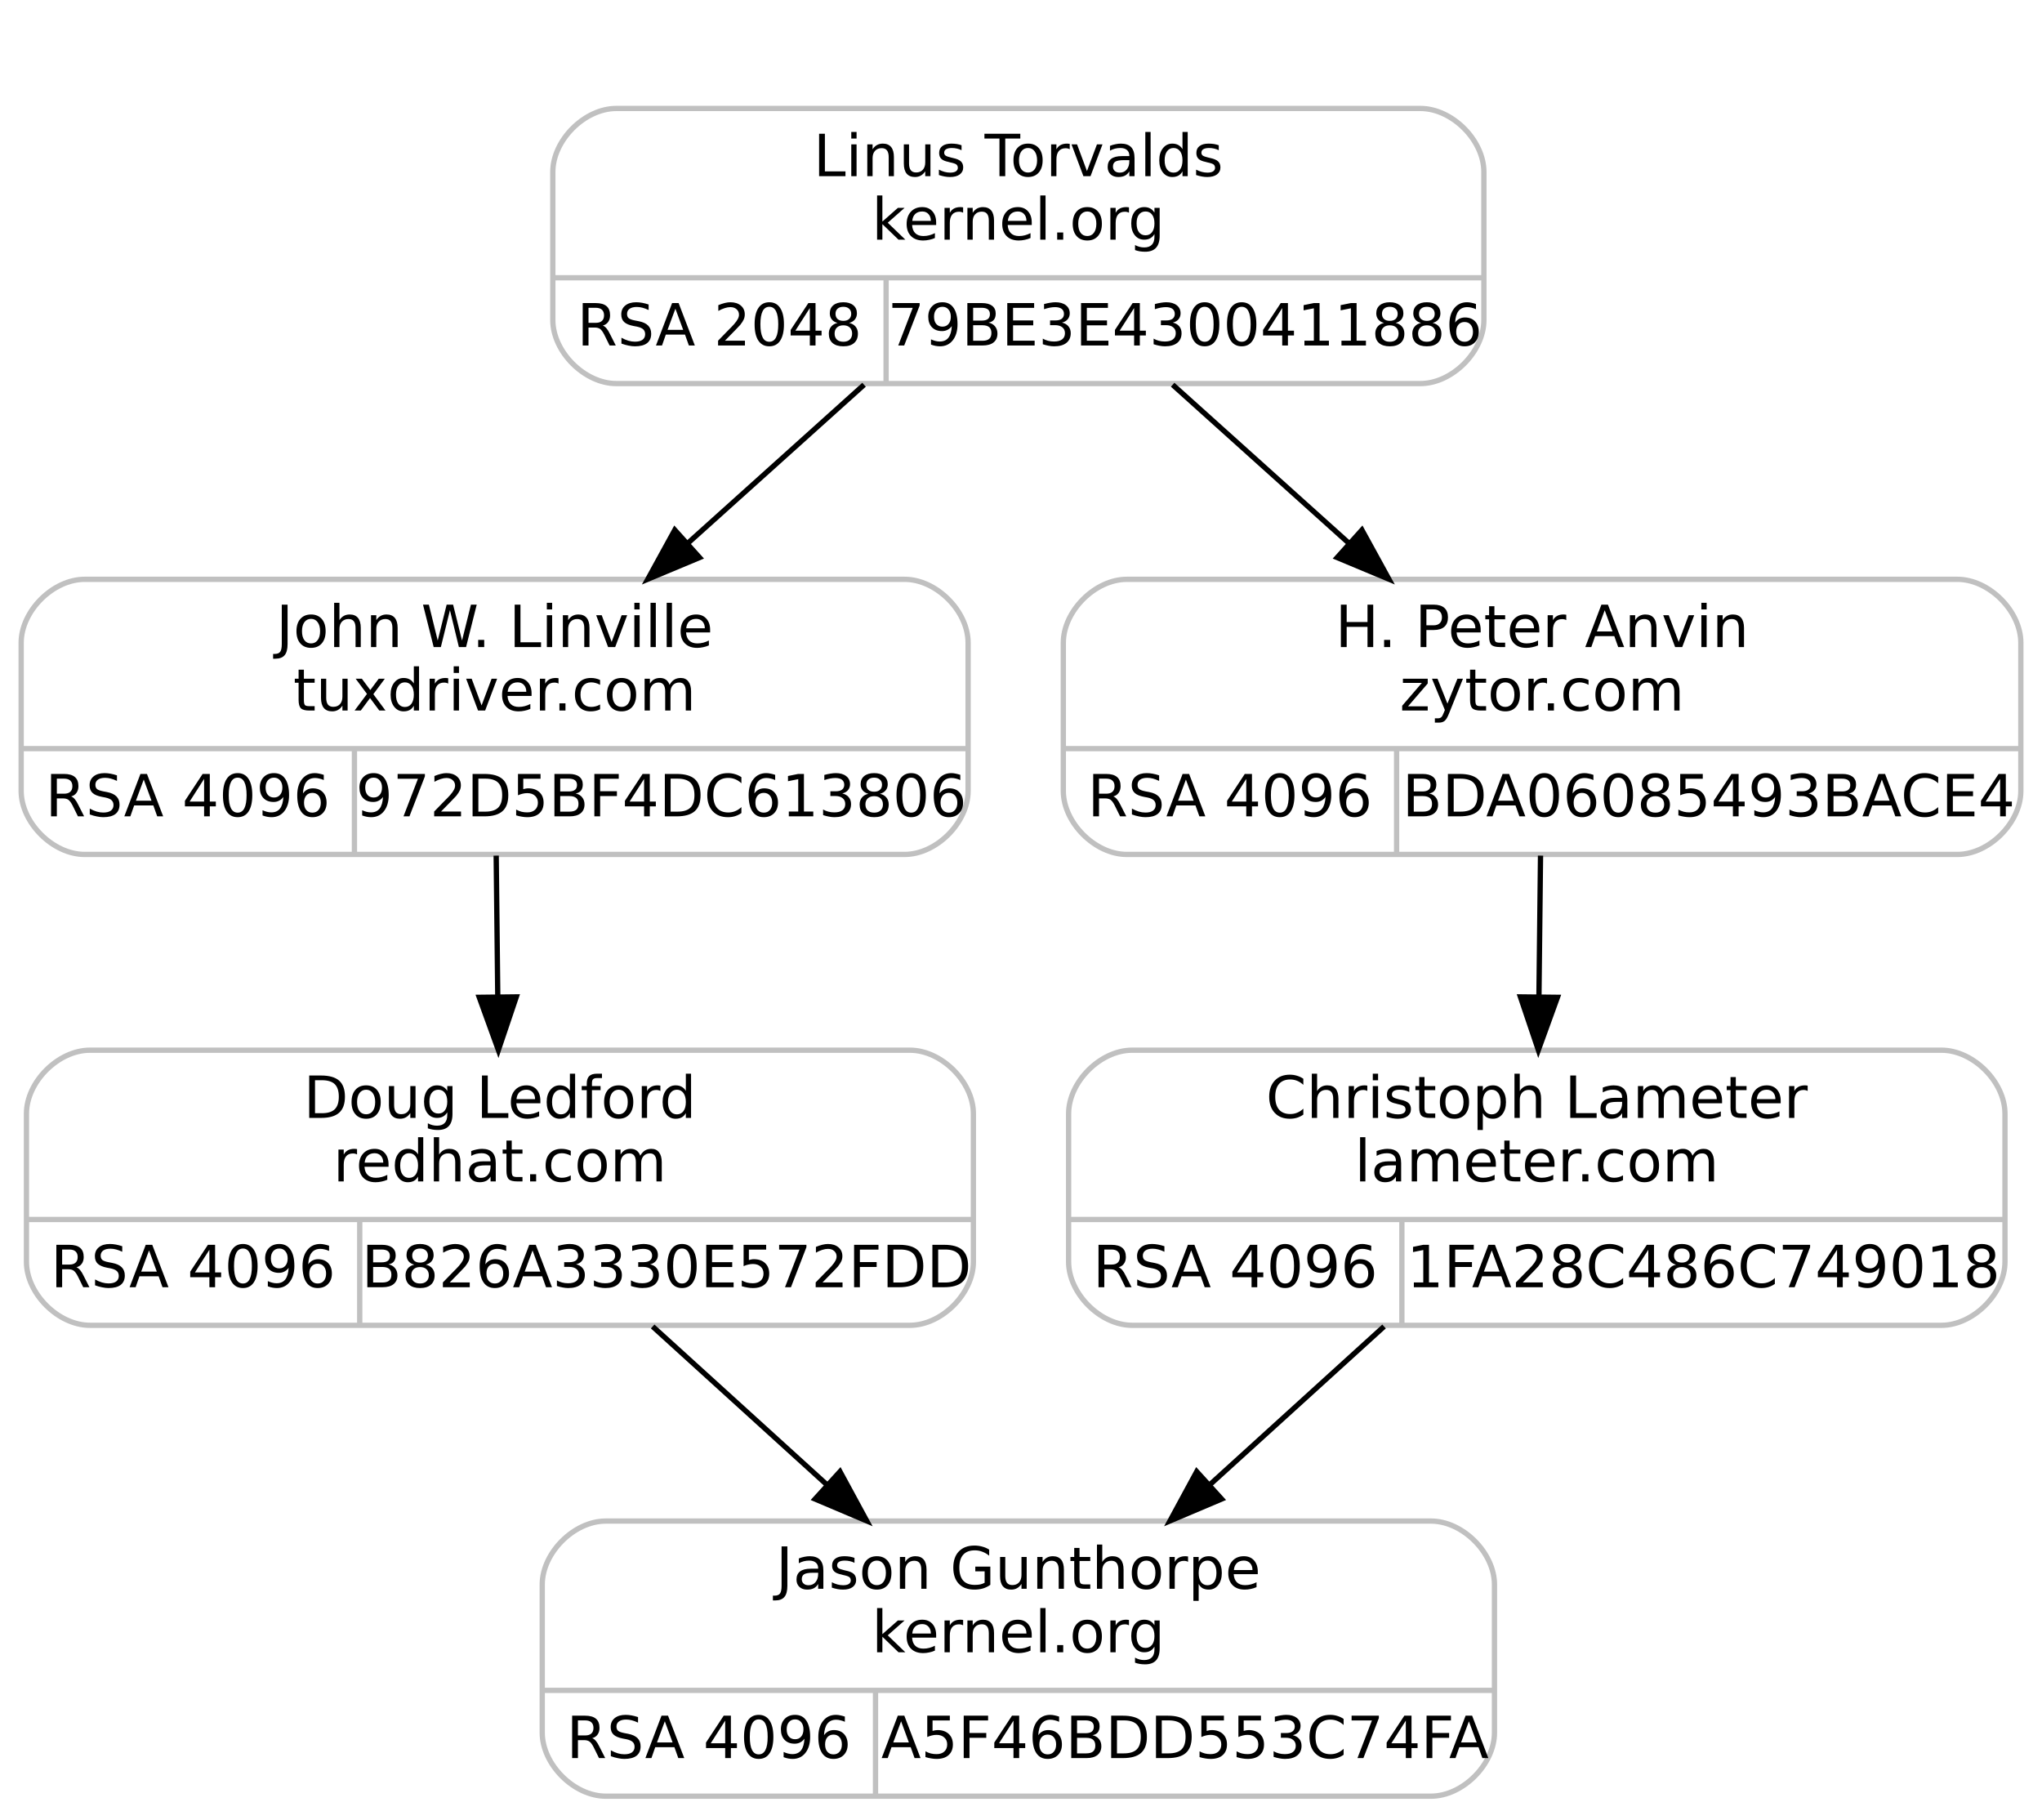
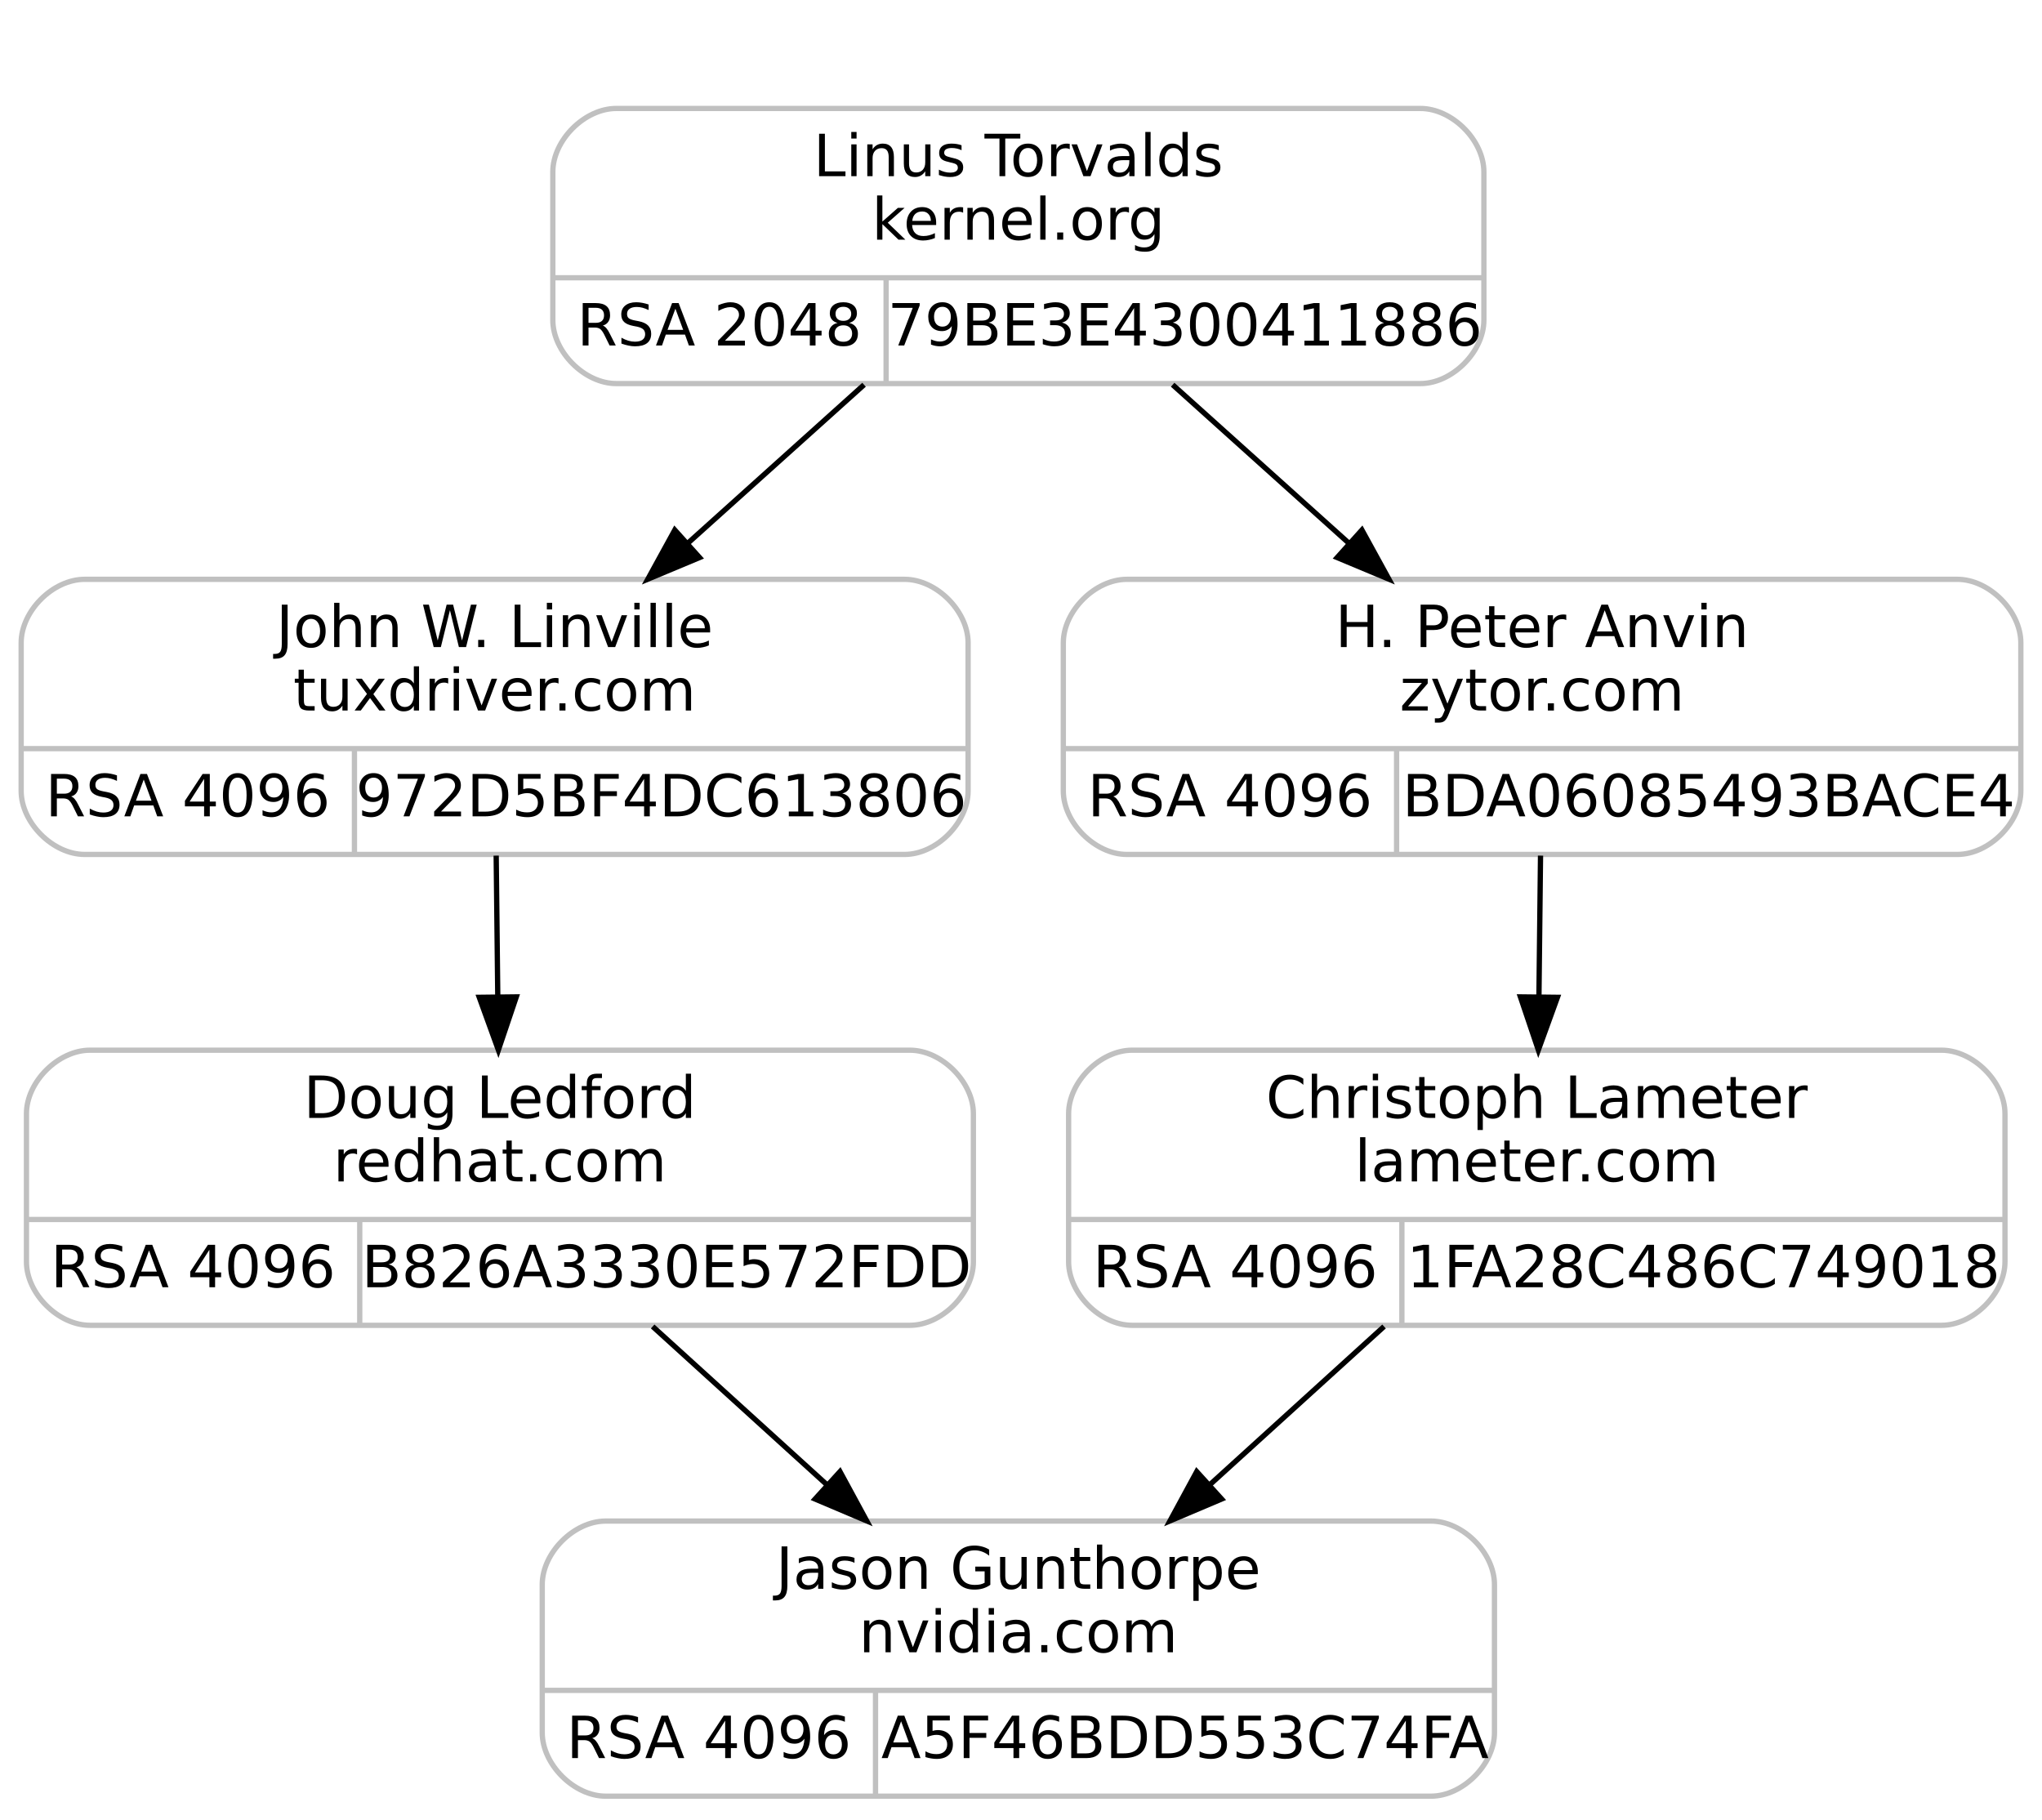
<svg xmlns="http://www.w3.org/2000/svg" width="386pt" height="344pt" viewBox="0.00 0.00 386.00 344.00">
  <g id="graph0" class="graph" transform="scale(1 1) rotate(0) translate(4 340)">
    <polygon fill="#ffffff" stroke="transparent" points="-4,4 -4,-340 382,-340 382,4 -4,4" />
    <g id="clust1" class="cluster">
      <polygon fill="none" stroke="#ffffff" points="92.5,-259 92.5,-328 284.5,-328 284.5,-259 92.5,-259" />
    </g>
    <g id="node1" class="node">
      <path fill="none" stroke="#c0c0c0" d="M12,-178.5C12,-178.5 167,-178.5 167,-178.5 173,-178.5 179,-184.5 179,-190.5 179,-190.5 179,-218.5 179,-218.5 179,-224.5 173,-230.5 167,-230.5 167,-230.5 12,-230.5 12,-230.5 6,-230.5 0,-224.5 0,-218.5 0,-218.5 0,-190.5 0,-190.5 0,-184.5 6,-178.5 12,-178.5" />
      <text text-anchor="middle" x="89.5" y="-217.7" font-family="droid sans,dejavu sans,helvetica" font-size="11.00" fill="#000000">John W. Linville</text>
      <text text-anchor="middle" x="89.5" y="-205.7" font-family="droid sans,dejavu sans,helvetica" font-size="11.00" fill="#000000">tuxdriver.com</text>
      <polyline fill="none" stroke="#c0c0c0" points="0,-198.5 179,-198.5 " />
      <text text-anchor="middle" x="31.5" y="-185.7" font-family="droid sans,dejavu sans,helvetica" font-size="11.00" fill="#000000">RSA 4096</text>
      <polyline fill="none" stroke="#c0c0c0" points="63,-178.5 63,-198.5 " />
      <text text-anchor="middle" x="121" y="-185.7" font-family="droid sans,dejavu sans,helvetica" font-size="11.00" fill="#000000">972D5BF4DC613806</text>
    </g>
    <g id="node3" class="node">
      <path fill="none" stroke="#c0c0c0" d="M13,-89.5C13,-89.5 168,-89.5 168,-89.5 174,-89.5 180,-95.5 180,-101.5 180,-101.5 180,-129.5 180,-129.5 180,-135.5 174,-141.5 168,-141.5 168,-141.5 13,-141.5 13,-141.5 7,-141.5 1,-135.5 1,-129.5 1,-129.5 1,-101.5 1,-101.5 1,-95.5 7,-89.5 13,-89.5" />
      <text text-anchor="middle" x="90.5" y="-128.7" font-family="droid sans,dejavu sans,helvetica" font-size="11.00" fill="#000000">Doug Ledford</text>
      <text text-anchor="middle" x="90.5" y="-116.7" font-family="droid sans,dejavu sans,helvetica" font-size="11.00" fill="#000000">redhat.com</text>
      <polyline fill="none" stroke="#c0c0c0" points="1,-109.5 180,-109.5 " />
      <text text-anchor="middle" x="32.5" y="-96.7" font-family="droid sans,dejavu sans,helvetica" font-size="11.00" fill="#000000">RSA 4096</text>
      <polyline fill="none" stroke="#c0c0c0" points="64,-89.5 64,-109.5 " />
      <text text-anchor="middle" x="122" y="-96.7" font-family="droid sans,dejavu sans,helvetica" font-size="11.00" fill="#000000">B826A3330E572FDD</text>
    </g>
    <g id="edge2" class="edge">
      <path fill="none" stroke="#000000" d="M89.795,-178.278C89.888,-169.95 89.993,-160.587 90.093,-151.684" />
      <polygon fill="#000000" stroke="#000000" points="93.595,-151.573 90.207,-141.534 86.595,-151.494 93.595,-151.573" />
    </g>
    <g id="node2" class="node">
      <path fill="none" stroke="#c0c0c0" d="M112.5,-267.5C112.5,-267.5 264.5,-267.5 264.5,-267.5 270.5,-267.5 276.5,-273.5 276.5,-279.5 276.5,-279.5 276.5,-307.5 276.5,-307.5 276.5,-313.5 270.5,-319.5 264.5,-319.5 264.5,-319.5 112.5,-319.5 112.5,-319.5 106.5,-319.5 100.5,-313.5 100.5,-307.5 100.5,-307.5 100.5,-279.5 100.5,-279.5 100.5,-273.5 106.5,-267.5 112.5,-267.5" />
      <text text-anchor="middle" x="188.5" y="-306.7" font-family="droid sans,dejavu sans,helvetica" font-size="11.00" fill="#000000">Linus Torvalds</text>
      <text text-anchor="middle" x="188.5" y="-294.7" font-family="droid sans,dejavu sans,helvetica" font-size="11.00" fill="#000000">kernel.org</text>
      <polyline fill="none" stroke="#c0c0c0" points="100.5,-287.5 276.5,-287.5 " />
      <text text-anchor="middle" x="132" y="-274.7" font-family="droid sans,dejavu sans,helvetica" font-size="11.00" fill="#000000">RSA 2048</text>
      <polyline fill="none" stroke="#c0c0c0" points="163.5,-267.5 163.5,-287.5 " />
      <text text-anchor="middle" x="220" y="-274.7" font-family="droid sans,dejavu sans,helvetica" font-size="11.00" fill="#000000">79BE3E4300411886</text>
    </g>
    <g id="edge1" class="edge">
      <path fill="none" stroke="#000000" d="M159.332,-267.278C148.859,-257.863 136.916,-247.126 125.904,-237.227" />
      <polygon fill="#000000" stroke="#000000" points="128.236,-234.617 118.459,-230.534 123.556,-239.822 128.236,-234.617" />
    </g>
    <g id="node5" class="node">
      <path fill="none" stroke="#c0c0c0" d="M209,-178.5C209,-178.5 366,-178.5 366,-178.5 372,-178.5 378,-184.5 378,-190.5 378,-190.5 378,-218.5 378,-218.5 378,-224.5 372,-230.5 366,-230.5 366,-230.5 209,-230.5 209,-230.5 203,-230.5 197,-224.5 197,-218.5 197,-218.5 197,-190.5 197,-190.5 197,-184.5 203,-178.5 209,-178.5" />
      <text text-anchor="middle" x="287.5" y="-217.7" font-family="droid sans,dejavu sans,helvetica" font-size="11.00" fill="#000000">H. Peter Anvin</text>
      <text text-anchor="middle" x="287.5" y="-205.7" font-family="droid sans,dejavu sans,helvetica" font-size="11.00" fill="#000000">zytor.com</text>
      <polyline fill="none" stroke="#c0c0c0" points="197,-198.5 378,-198.5 " />
      <text text-anchor="middle" x="228.5" y="-185.7" font-family="droid sans,dejavu sans,helvetica" font-size="11.00" fill="#000000">RSA 4096</text>
      <polyline fill="none" stroke="#c0c0c0" points="260,-178.5 260,-198.5 " />
      <text text-anchor="middle" x="319" y="-185.7" font-family="droid sans,dejavu sans,helvetica" font-size="11.00" fill="#000000">BDA06085493BACE4</text>
    </g>
    <g id="edge4" class="edge">
      <path fill="none" stroke="#000000" d="M217.668,-267.278C228.141,-257.863 240.084,-247.126 251.096,-237.227" />
      <polygon fill="#000000" stroke="#000000" points="253.444,-239.822 258.541,-230.534 248.764,-234.617 253.444,-239.822" />
    </g>
    <g id="node4" class="node">
      <path fill="none" stroke="#c0c0c0" d="M110.5,-.5C110.5,-.5 266.5,-.5 266.5,-.5 272.5,-.5 278.5,-6.5 278.5,-12.5 278.5,-12.5 278.5,-40.5 278.5,-40.5 278.5,-46.5 272.5,-52.5 266.5,-52.5 266.5,-52.5 110.5,-52.5 110.5,-52.5 104.5,-52.5 98.5,-46.5 98.5,-40.5 98.5,-40.5 98.5,-12.5 98.5,-12.5 98.5,-6.5 104.5,-.5 110.5,-.5" />
      <text text-anchor="middle" x="188.5" y="-39.7" font-family="droid sans,dejavu sans,helvetica" font-size="11.00" fill="#000000">Jason Gunthorpe</text>
-       <text text-anchor="middle" x="188.5" y="-27.7" font-family="droid sans,dejavu sans,helvetica" font-size="11.00" fill="#000000">kernel.org</text>
+       <text text-anchor="middle" x="188.5" y="-27.7" font-family="droid sans,dejavu sans,helvetica" font-size="11.00" fill="#000000">nvidia.com</text>
      <polyline fill="none" stroke="#c0c0c0" points="98.5,-20.5 278.5,-20.5 " />
      <text text-anchor="middle" x="130" y="-7.7" font-family="droid sans,dejavu sans,helvetica" font-size="11.00" fill="#000000">RSA 4096</text>
      <polyline fill="none" stroke="#c0c0c0" points="161.5,-.5 161.5,-20.5 " />
      <text text-anchor="middle" x="220" y="-7.7" font-family="droid sans,dejavu sans,helvetica" font-size="11.00" fill="#000000">A5F46BDD553C74FA</text>
    </g>
    <g id="edge3" class="edge">
      <path fill="none" stroke="#000000" d="M119.373,-89.278C129.641,-79.954 141.336,-69.333 152.149,-59.513" />
      <polygon fill="#000000" stroke="#000000" points="154.783,-61.848 159.833,-52.534 150.077,-56.666 154.783,-61.848" />
    </g>
    <g id="node6" class="node">
      <path fill="none" stroke="#c0c0c0" d="M210,-89.5C210,-89.5 363,-89.5 363,-89.5 369,-89.5 375,-95.5 375,-101.5 375,-101.5 375,-129.5 375,-129.5 375,-135.5 369,-141.5 363,-141.5 363,-141.5 210,-141.5 210,-141.5 204,-141.5 198,-135.5 198,-129.5 198,-129.5 198,-101.5 198,-101.5 198,-95.5 204,-89.5 210,-89.5" />
      <text text-anchor="middle" x="286.5" y="-128.7" font-family="droid sans,dejavu sans,helvetica" font-size="11.00" fill="#000000">Christoph Lameter</text>
      <text text-anchor="middle" x="286.5" y="-116.7" font-family="droid sans,dejavu sans,helvetica" font-size="11.00" fill="#000000">lameter.com</text>
      <polyline fill="none" stroke="#c0c0c0" points="198,-109.5 375,-109.5 " />
      <text text-anchor="middle" x="229.5" y="-96.7" font-family="droid sans,dejavu sans,helvetica" font-size="11.00" fill="#000000">RSA 4096</text>
      <polyline fill="none" stroke="#c0c0c0" points="261,-89.5 261,-109.5 " />
      <text text-anchor="middle" x="318" y="-96.7" font-family="droid sans,dejavu sans,helvetica" font-size="11.00" fill="#000000">1FA28C486C749018</text>
    </g>
    <g id="edge5" class="edge">
      <path fill="none" stroke="#000000" d="M287.205,-178.278C287.112,-169.95 287.007,-160.587 286.907,-151.684" />
      <polygon fill="#000000" stroke="#000000" points="290.405,-151.494 286.793,-141.534 283.405,-151.573 290.405,-151.494" />
    </g>
    <g id="edge6" class="edge">
      <path fill="none" stroke="#000000" d="M257.627,-89.278C247.359,-79.954 235.664,-69.333 224.851,-59.513" />
      <polygon fill="#000000" stroke="#000000" points="226.923,-56.666 217.167,-52.534 222.217,-61.848 226.923,-56.666" />
    </g>
  </g>
</svg>
